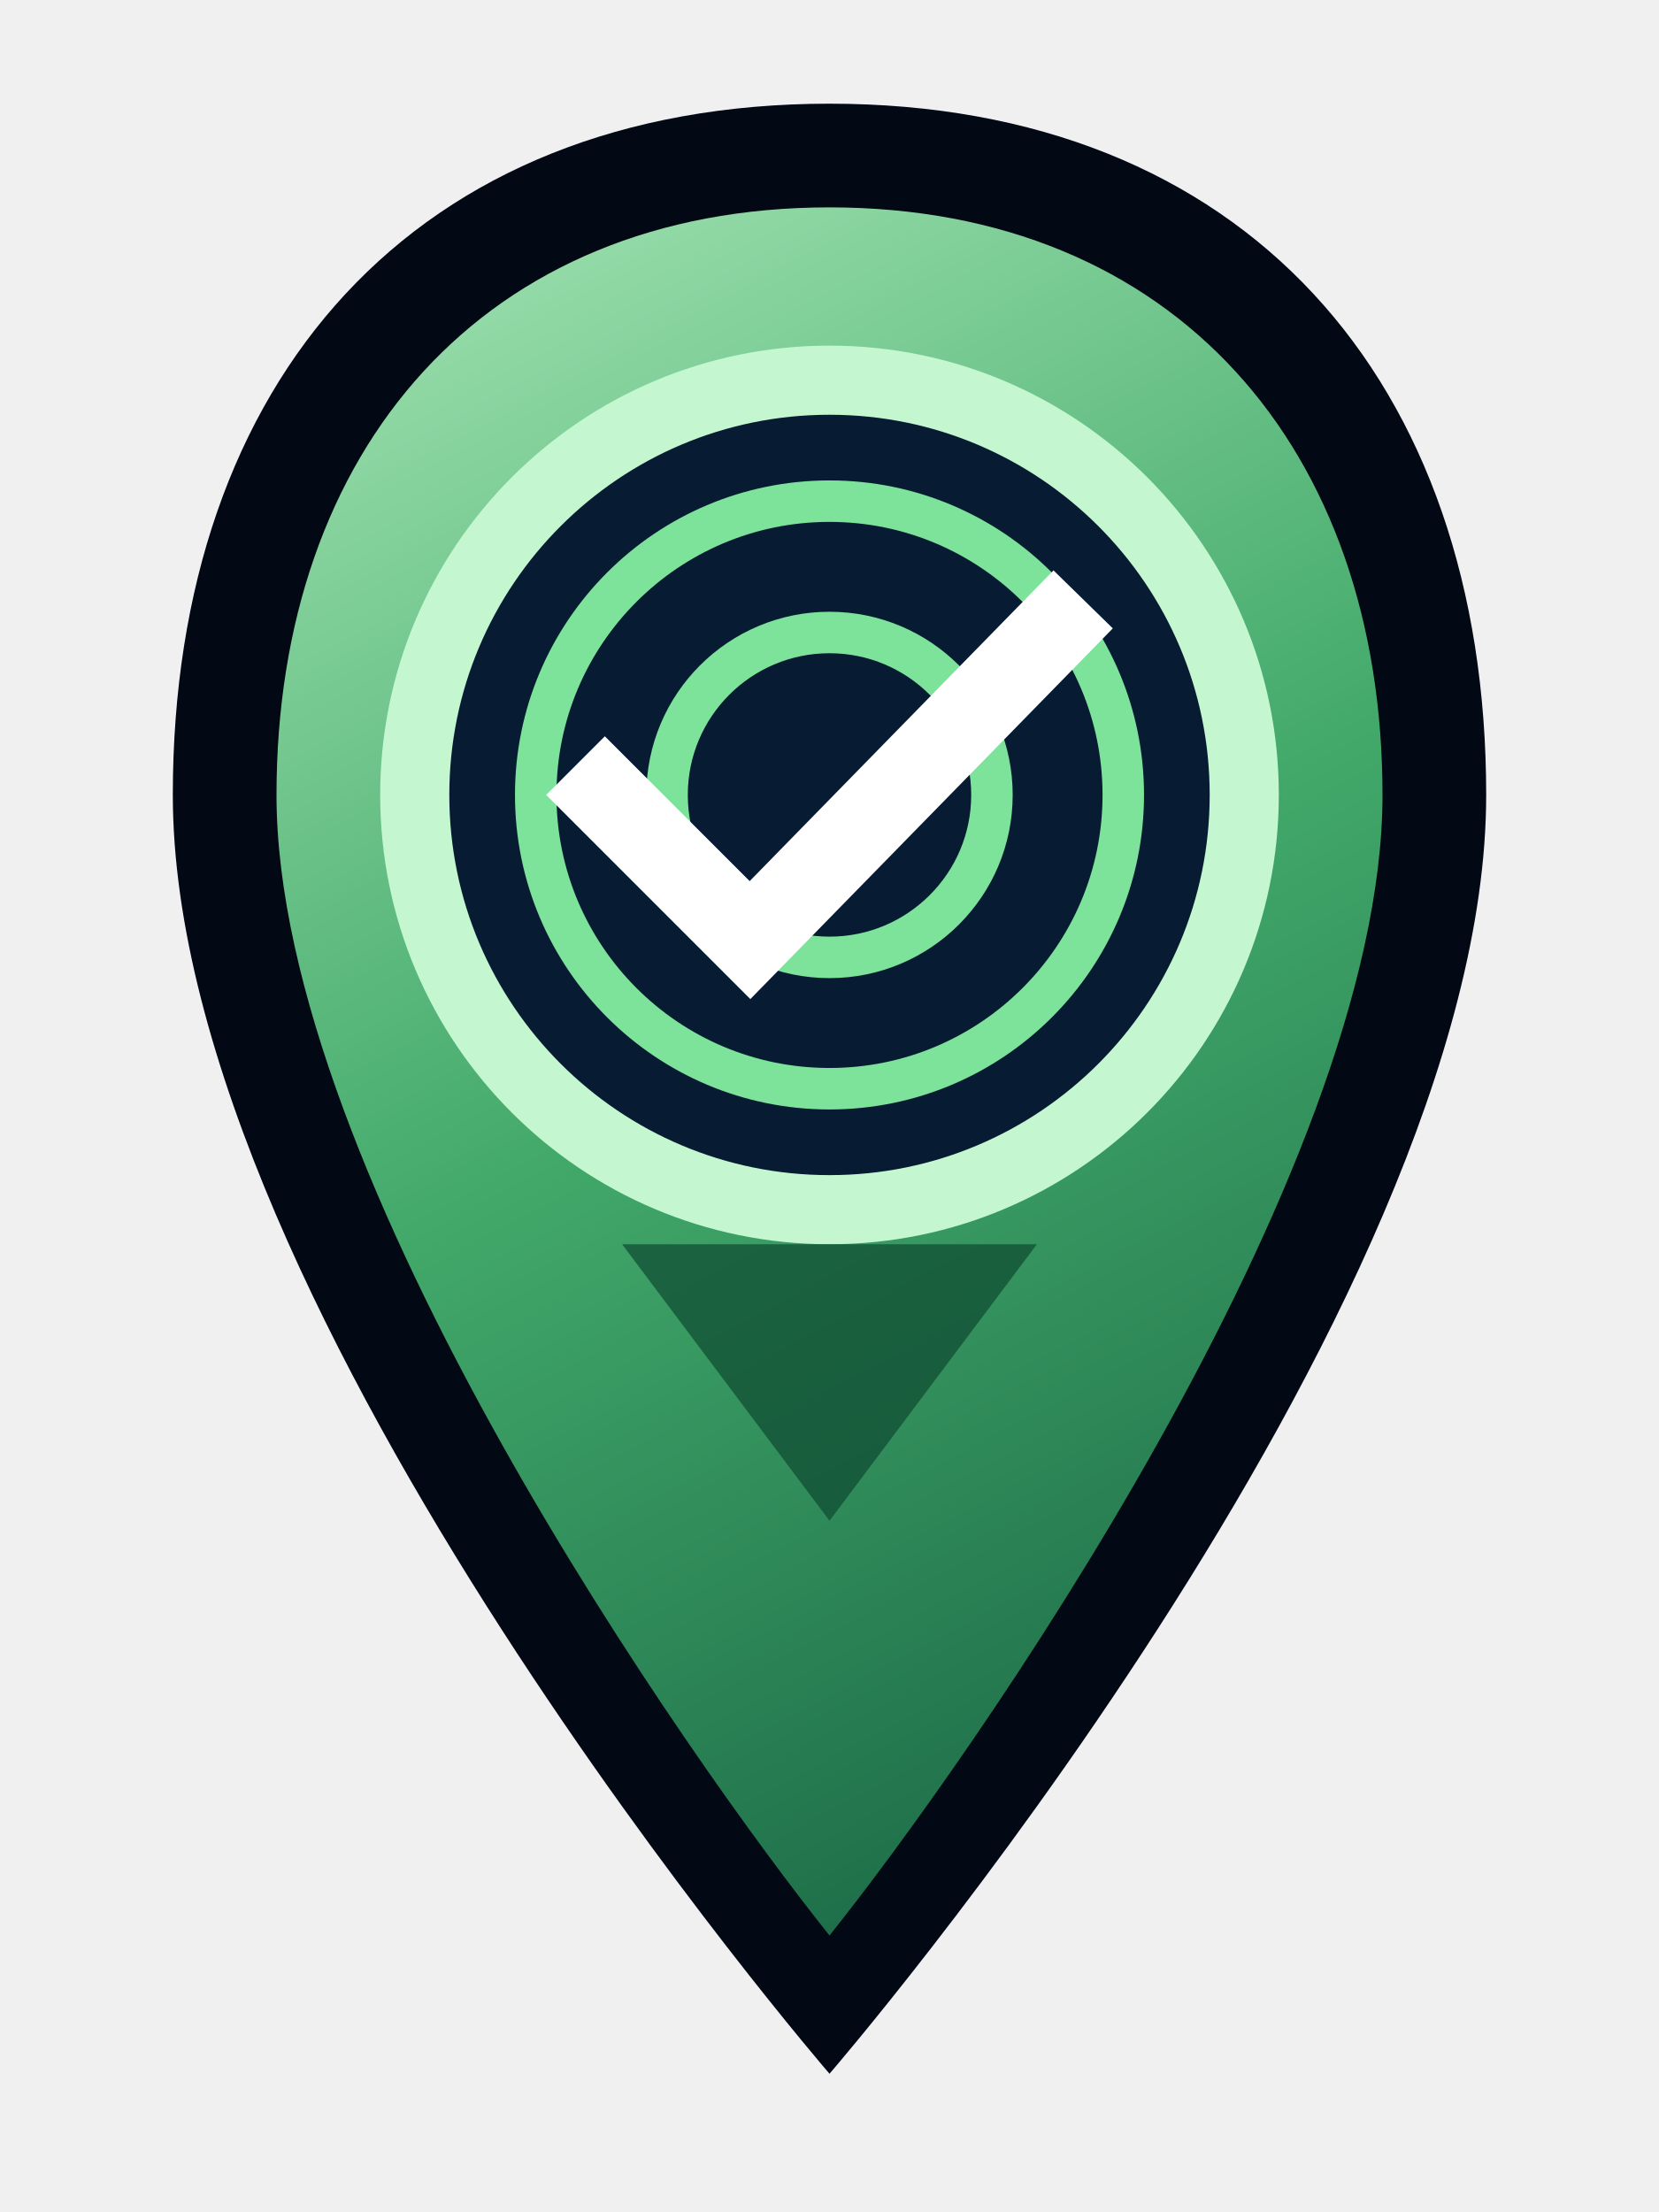
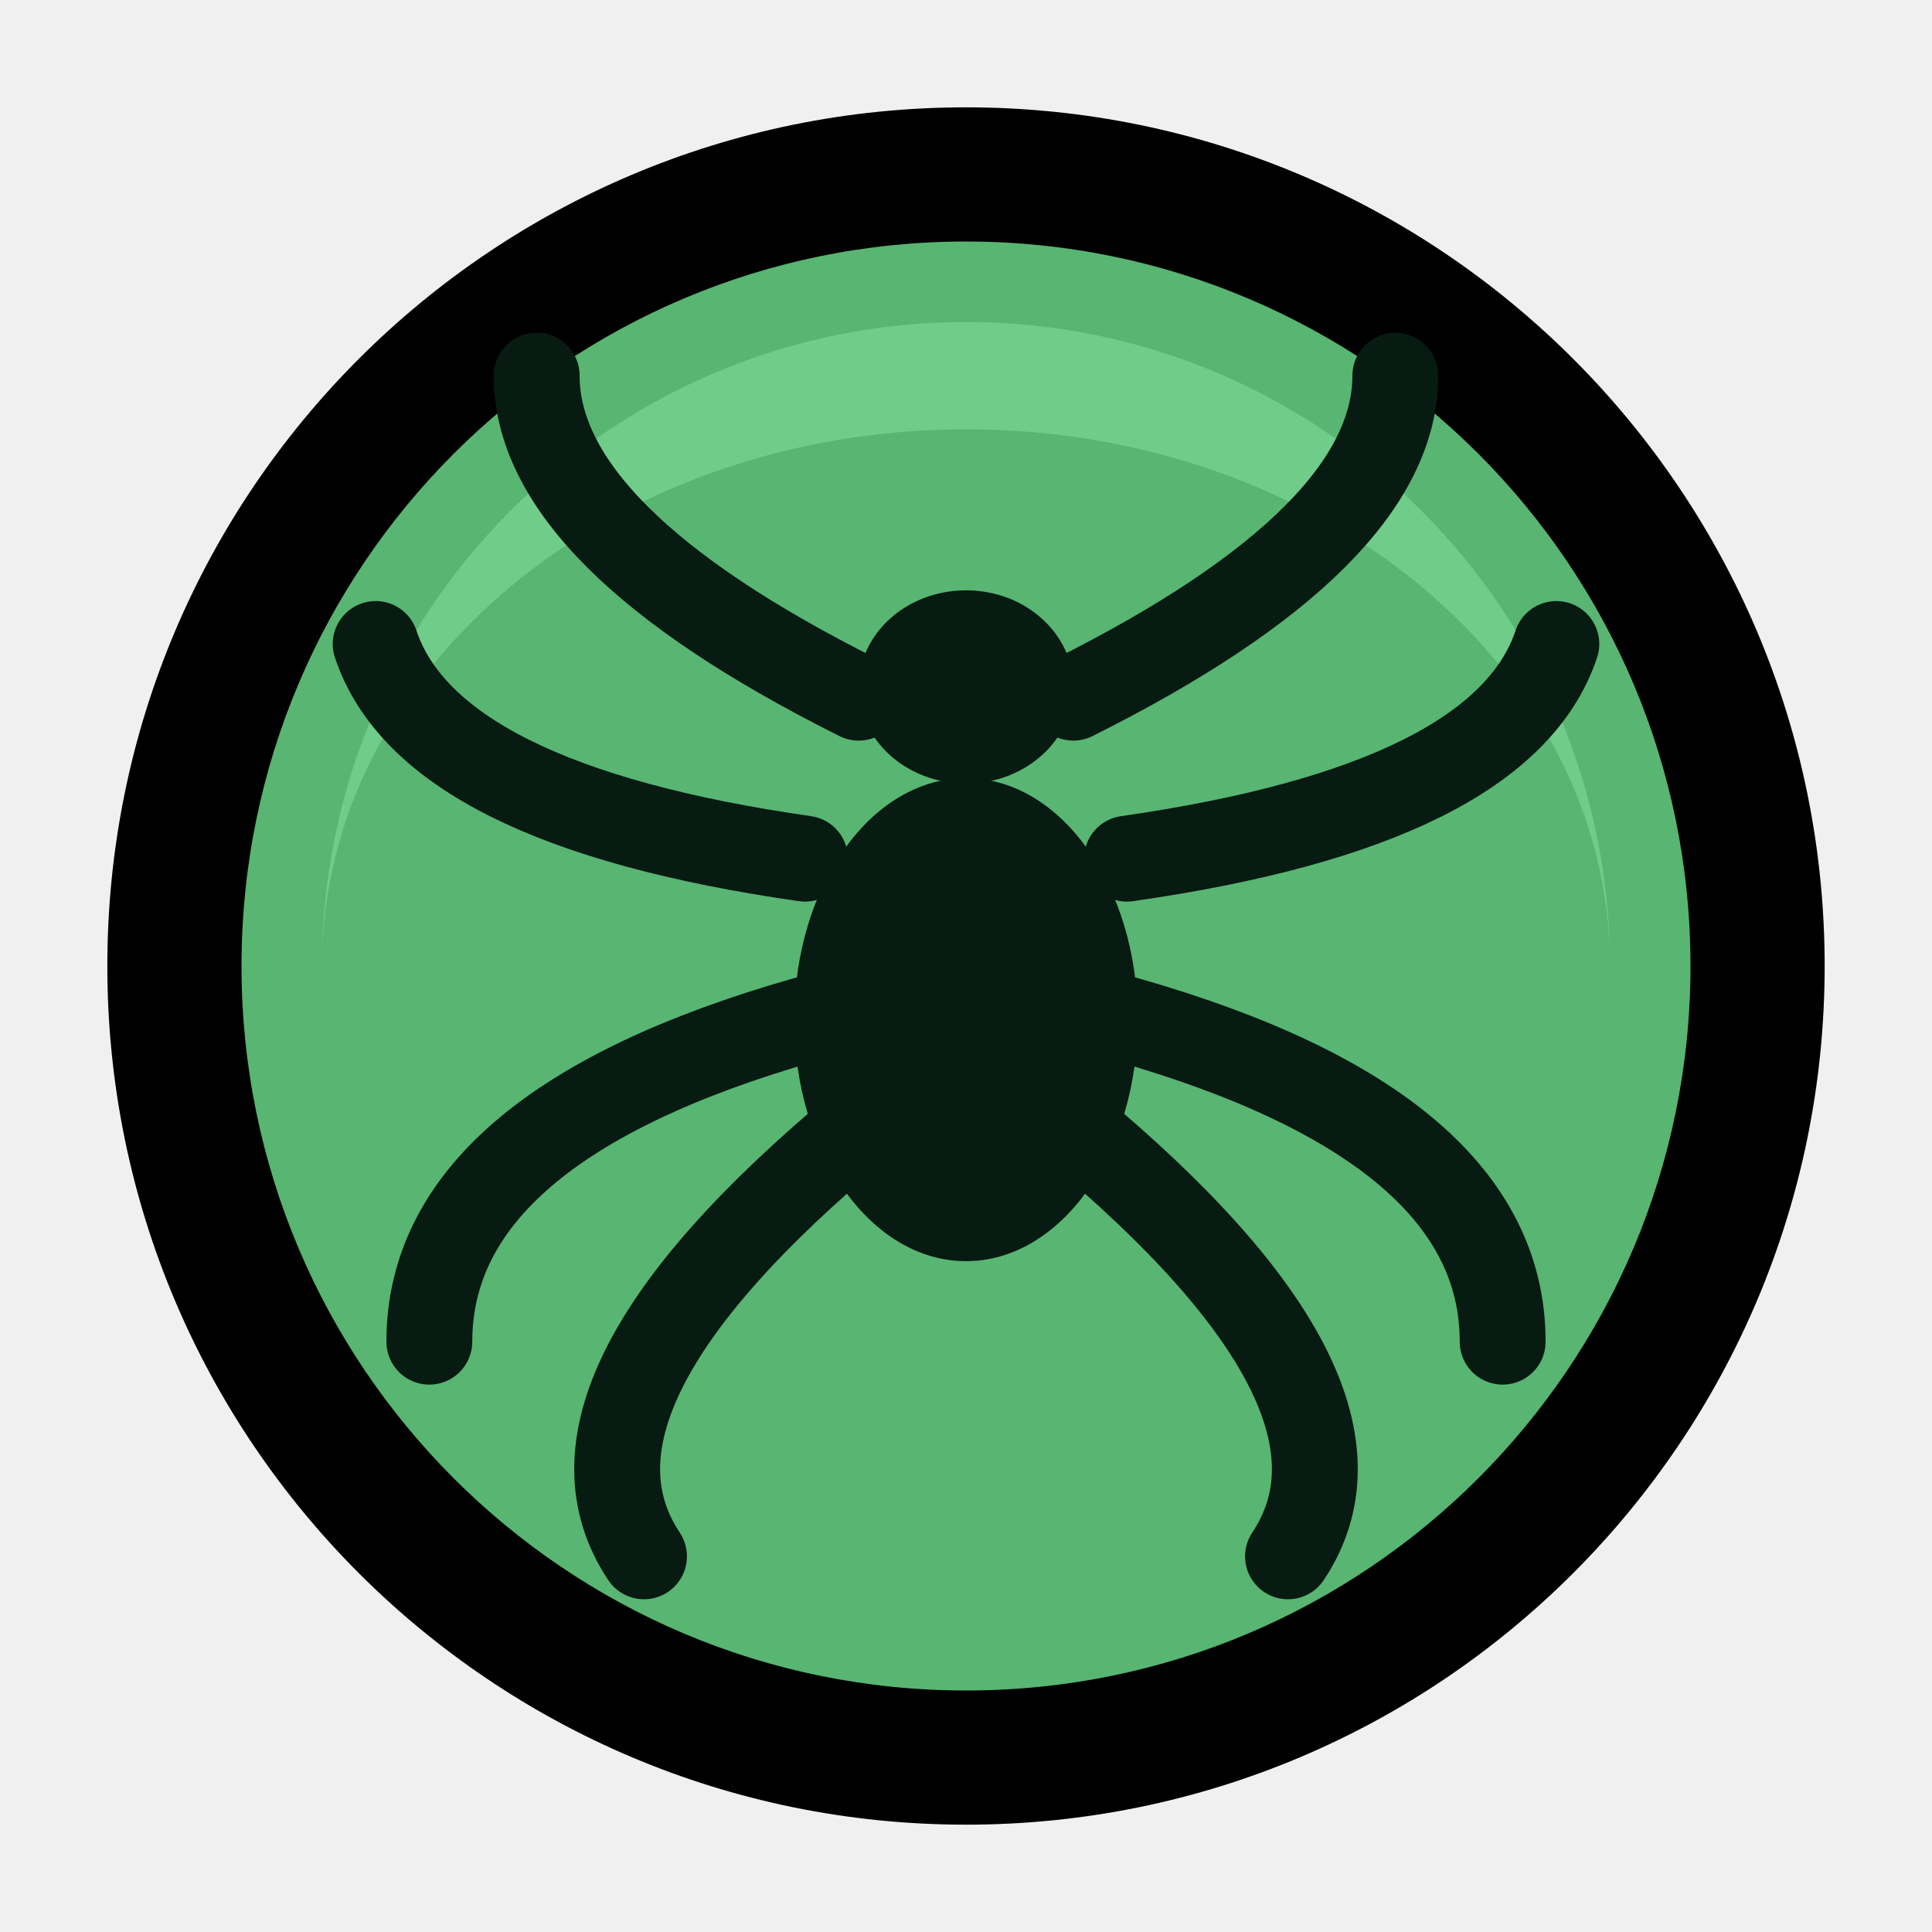
- <svg xmlns="http://www.w3.org/2000/svg" viewBox="0 0 48 64" role="img" aria-label="Verified signal marker">
-   <defs>
-     <linearGradient id="verifiedFill" x1="10" y1="4" x2="37" y2="55" gradientUnits="userSpaceOnUse">
-       <stop stop-color="#a8e7b7" />
-       <stop offset=".5" stop-color="#42a96a" />
-       <stop offset="1" stop-color="#176343" />
-     </linearGradient>
-   </defs>
-   <path d="M24 3C12 3 5 11 5 23c0 15 19 37 19 37s19-22 19-37C43 11 36 3 24 3Z" fill="#020814" />
-   <path d="M24 6C14 6 8 13 8 23c0 11 12 28 16 33 4-5 16-22 16-33C40 13 34 6 24 6Z" fill="url(#verifiedFill)" />
-   <circle cx="24" cy="23" r="12" fill="#071c33" stroke="#c4f7d0" stroke-width="2" />
-   <circle cx="24" cy="23" r="8.5" fill="none" stroke="#7de39b" stroke-width="1.2" />
-   <circle cx="24" cy="23" r="4.7" fill="none" stroke="#7de39b" stroke-width="1.2" />
-   <path d="m17.5 23 4.2 4.2 8.8-9" fill="none" stroke="#fff" stroke-linecap="square" stroke-width="2.4" />
-   <path d="M18 36h12l-6 8z" fill="#0e4b32" opacity=".72" />
+ <svg xmlns="http://www.w3.org/2000/svg" viewBox="0 0 36 36" width="36" height="36" shape-rendering="geometricPrecision">
+   <circle cx="18" cy="18" r="16" fill="#000000" />
+   <circle cx="18" cy="18" r="13.5" fill="#58b572" />
+   <path d="M 6 18 A 12 12 0 0 1 30 18 A 12 10 0 0 0 6 18" fill="#8ee8a5" opacity="0.45" />
+   <g fill="#071b12">
+     <ellipse cx="18" cy="19" rx="3.2" ry="4.5" />
+     <ellipse cx="18" cy="12.8" rx="2" ry="1.8" />
+     <path d="M 16 13 Q 10 10 10 7" stroke="#071b12" stroke-width="1.6" fill="none" stroke-linecap="round" />
+     <path d="M 15 16 Q 8 15 7 12" stroke="#071b12" stroke-width="1.6" fill="none" stroke-linecap="round" />
+     <path d="M 15 19 Q 8 21 8 25" stroke="#071b12" stroke-width="1.6" fill="none" stroke-linecap="round" />
+     <path d="M 16 21 Q 10 26 12 29" stroke="#071b12" stroke-width="1.6" fill="none" stroke-linecap="round" />
+     <path d="M 20 13 Q 26 10 26 7" stroke="#071b12" stroke-width="1.6" fill="none" stroke-linecap="round" />
+     <path d="M 21 16 Q 28 15 29 12" stroke="#071b12" stroke-width="1.6" fill="none" stroke-linecap="round" />
+     <path d="M 21 19 Q 28 21 28 25" stroke="#071b12" stroke-width="1.6" fill="none" stroke-linecap="round" />
+     <path d="M 20 21 Q 26 26 24 29" stroke="#071b12" stroke-width="1.6" fill="none" stroke-linecap="round" />
+   </g>
</svg>
